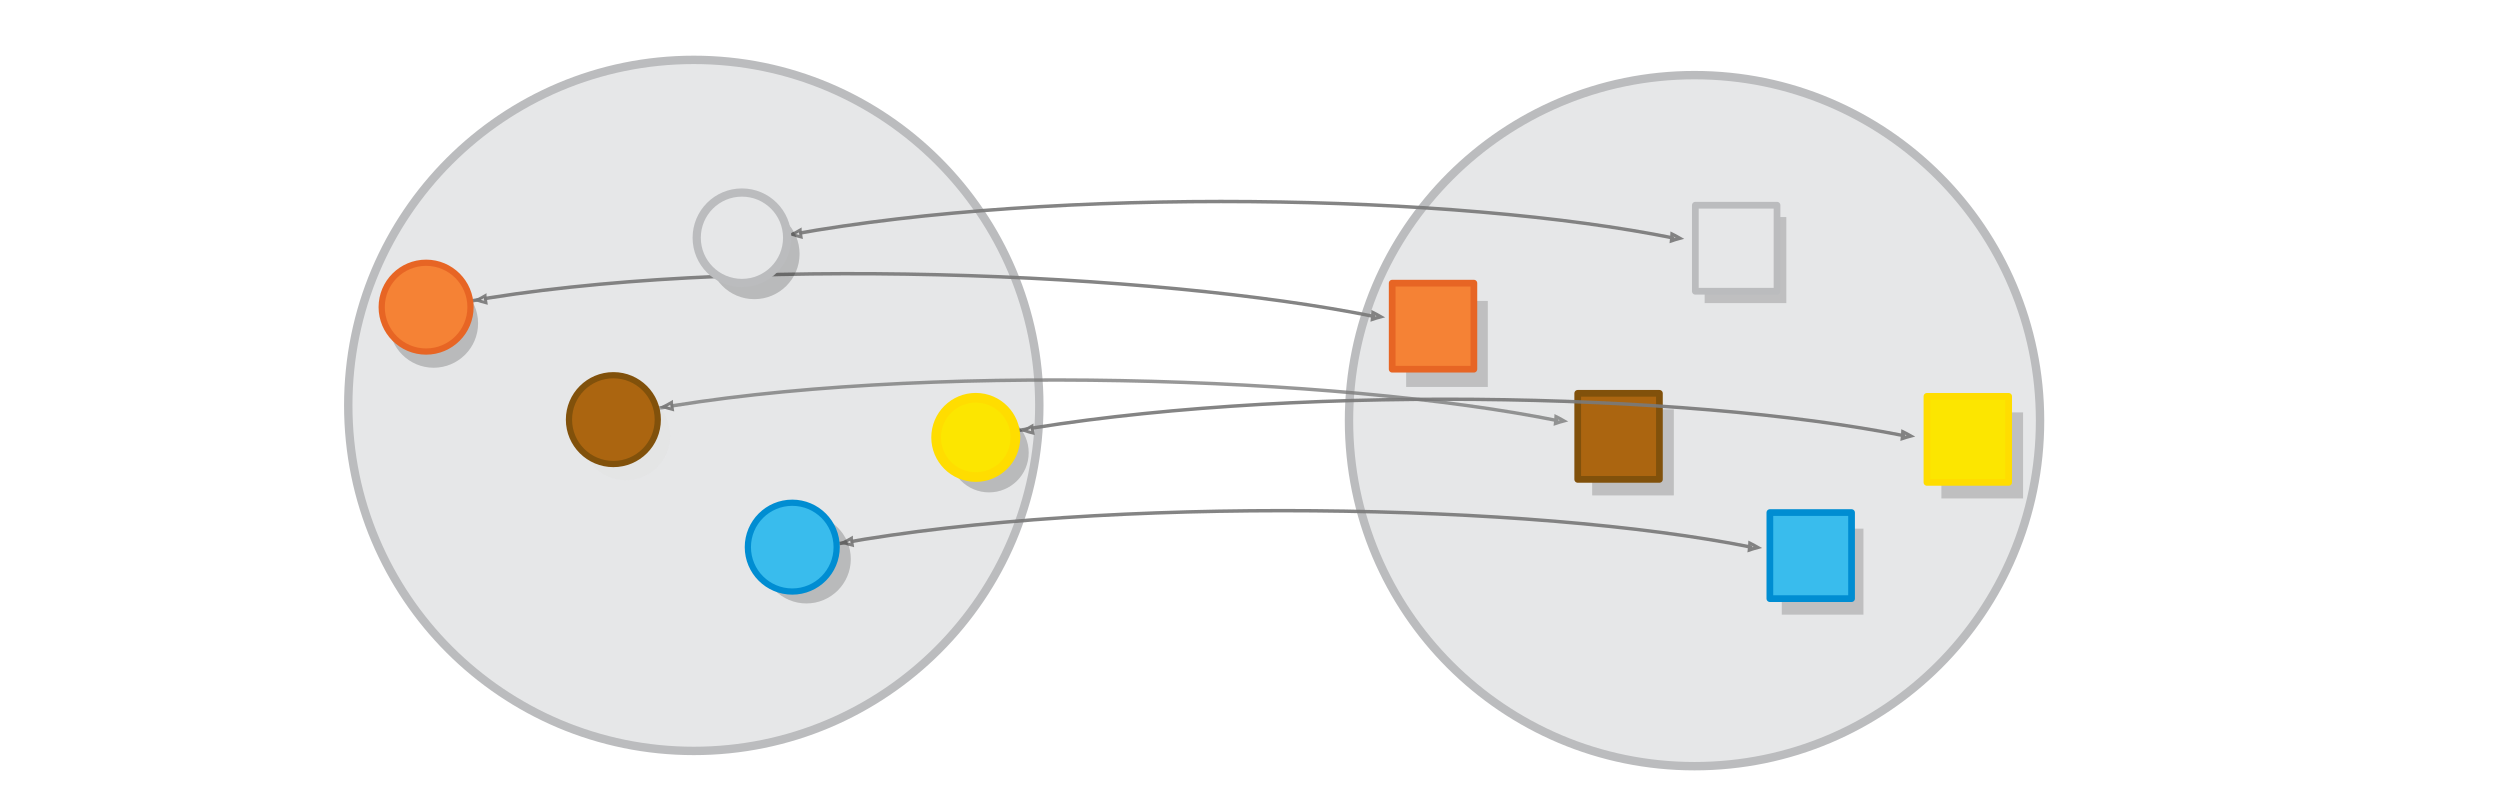
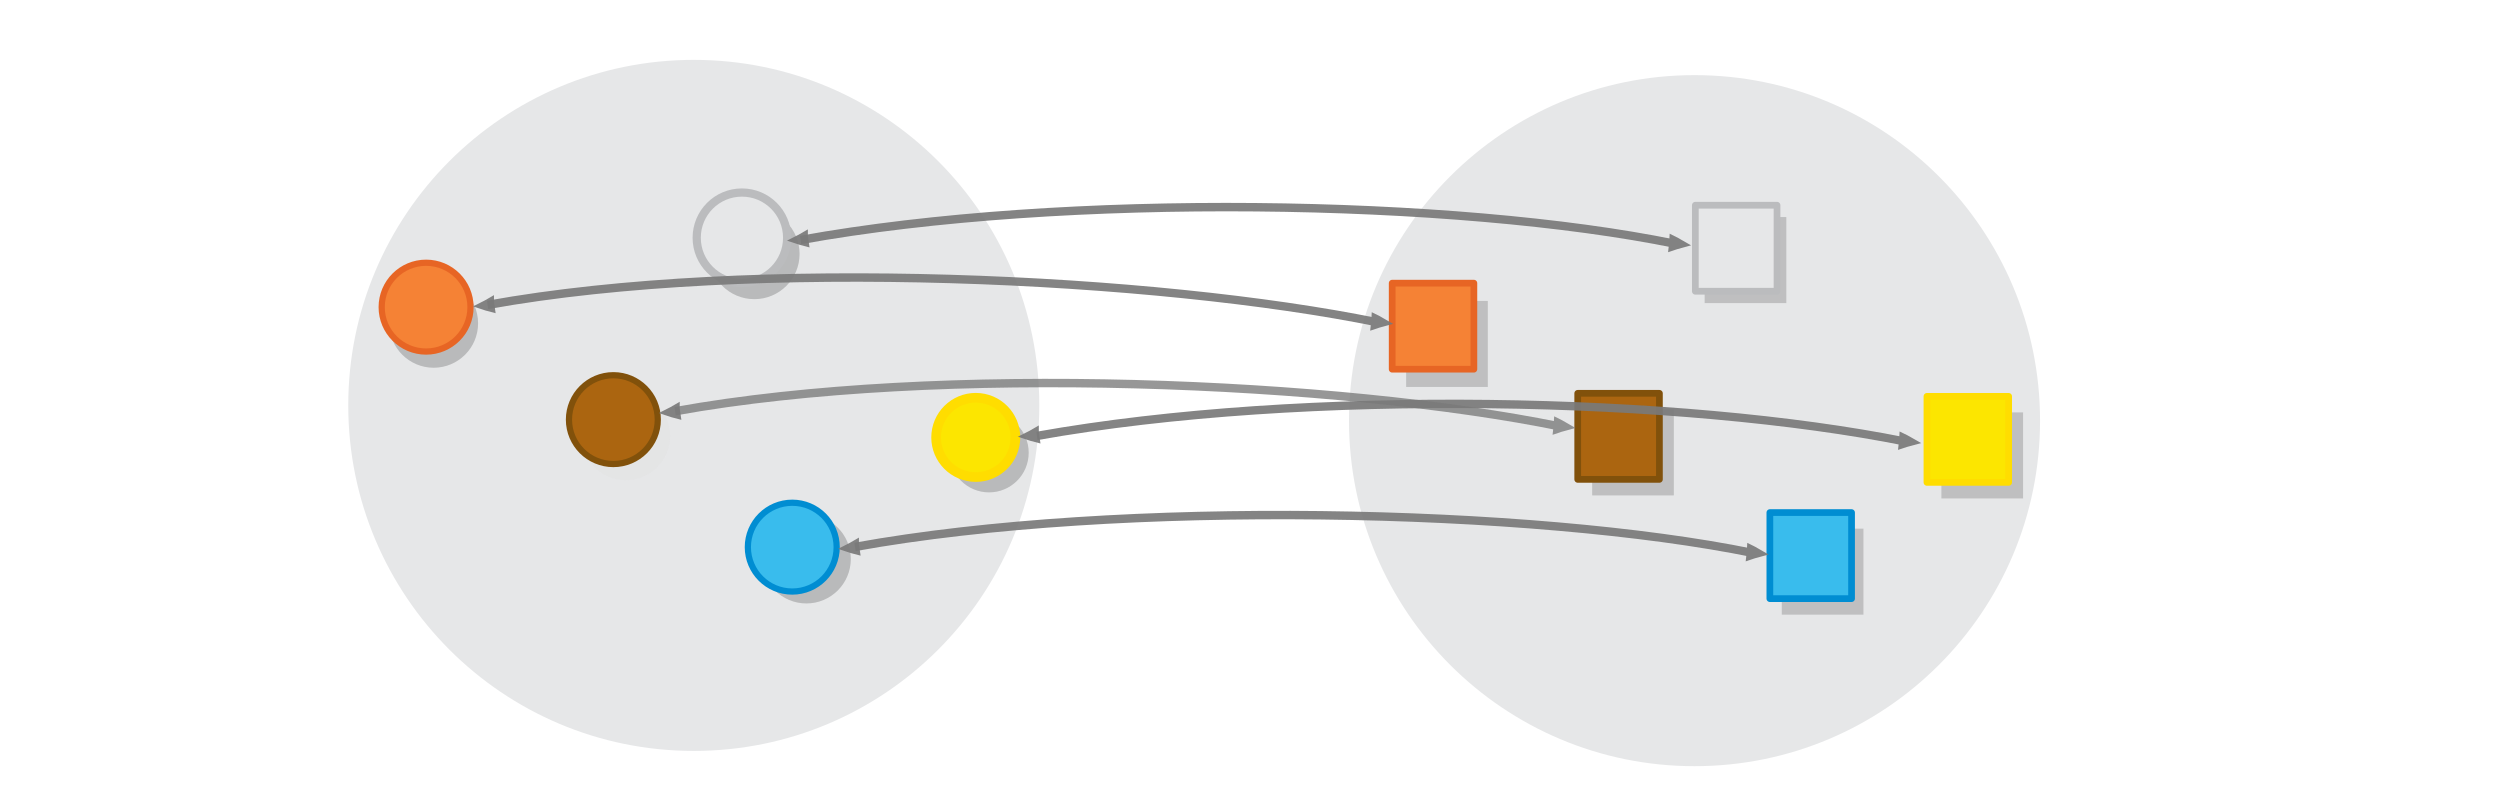
<svg xmlns="http://www.w3.org/2000/svg" viewBox="0 0 595.3 189.5" version="1.1" id="svg15613">
  <defs id="defs15617" />
  <g id="g42748" transform="matrix(1.166786,0,0,1.166786,-128.9639,-40.07098)" />
-   <circle style="fill:#e6e7e8;stroke:#bbbcbe;stroke-width:2;stroke-miterlimit:10;stroke-dasharray:none;stroke-opacity:1" id="circle15601-9-4-4" r="82.277" cy="96.533" cx="165.204" />
+   <circle style="fill:#e6e7e8;stroke:none;stroke-width:2;stroke-miterlimit:10;stroke-dasharray:none;stroke-opacity:1" id="circle15601-9-4-4" r="82.277" cy="96.533" cx="165.204" />
  <g id="g42748-8" transform="matrix(1.166786,0,0,1.166786,146.5189,-36.43775)" />
-   <circle style="fill:#e6e7e8;stroke:#bbbcbe;stroke-width:2;stroke-miterlimit:10;stroke-dasharray:none;stroke-opacity:1" id="circle15601-9-4-4-1" r="82.277" cy="100.166" cx="403.5" />
+   <circle style="fill:#e6e7e8;stroke:none;stroke-width:2;stroke-miterlimit:10;stroke-dasharray:none;stroke-opacity:1" id="circle15601-9-4-4-1" r="82.277" cy="100.166" cx="403.5" />
  <g id="g10229-2" transform="matrix(0.5767326,0,0,0.5767326,256.3465,41.75014)">
    <rect style="opacity:0.23;fill:#3a3a3a;fill-opacity:1;stroke:#cccccc;stroke-width:0;stroke-linecap:round;stroke-linejoin:round;stroke-miterlimit:10;stroke-dasharray:none;stroke-dashoffset:0;stroke-opacity:1" id="rect24164-1-7" width="33.725" height="35.524" x="212.889" y="96.631" />
    <rect style="opacity:0.23;fill:#3a3a3a;fill-opacity:1;stroke:#cccccc;stroke-width:0;stroke-linecap:round;stroke-linejoin:round;stroke-miterlimit:10;stroke-dasharray:none;stroke-dashoffset:0;stroke-opacity:1" id="rect24164-1-7-5" width="33.725" height="35.524" x="259.326" y="17.222" />
    <rect style="opacity:0.23;fill:#3a3a3a;fill-opacity:1;stroke:#cccccc;stroke-width:0;stroke-linecap:round;stroke-linejoin:round;stroke-miterlimit:10;stroke-dasharray:none;stroke-dashoffset:0;stroke-opacity:1" id="rect24164-1" width="33.725" height="35.524" x="136.087" y="51.856" />
    <rect style="opacity:1;fill:#f58235;fill-opacity:1;stroke:#e76524;stroke-width:2.778;stroke-linecap:round;stroke-linejoin:round;stroke-miterlimit:10;stroke-dasharray:none;stroke-dashoffset:0;stroke-opacity:1" id="rect24164" width="33.725" height="35.524" x="130.322" y="44.52" />
    <rect style="opacity:0.23;fill:#3a3a3a;fill-opacity:1;stroke:#cccccc;stroke-width:0;stroke-linecap:round;stroke-linejoin:round;stroke-miterlimit:10;stroke-dasharray:none;stroke-dashoffset:0;stroke-opacity:1" id="rect24164-1-7-4-8" width="33.725" height="35.524" x="291.173" y="145.871" />
    <rect style="opacity:0.23;fill:#3a3a3a;fill-opacity:1;stroke:#cccccc;stroke-width:0;stroke-linecap:round;stroke-linejoin:round;stroke-miterlimit:10;stroke-dasharray:none;stroke-dashoffset:0;stroke-opacity:1" id="rect24164-1-7-4" width="33.725" height="35.524" x="357.077" y="97.88" />
    <rect style="opacity:1;fill:#ab6510;fill-opacity:1;stroke:#81510b;stroke-width:2.777;stroke-linecap:round;stroke-linejoin:round;stroke-miterlimit:10;stroke-dasharray:none;stroke-dashoffset:0;stroke-opacity:1" id="rect24164-8" width="33.725" height="35.524" x="206.928" y="90.005" />
    <rect style="opacity:1;fill:#e6e7e8;fill-opacity:1;stroke:#bbbcbe;stroke-width:2.777;stroke-linecap:round;stroke-linejoin:round;stroke-miterlimit:10;stroke-dasharray:none;stroke-dashoffset:0;stroke-opacity:1" id="rect24164-8-7" width="33.725" height="35.524" x="255.488" y="12.336" />
    <rect style="opacity:1;fill:#fce600;fill-opacity:1;stroke:#ffdd00;stroke-width:2.777;stroke-linecap:round;stroke-linejoin:round;stroke-miterlimit:10;stroke-dasharray:none;stroke-dashoffset:0;stroke-opacity:1" id="rect24164-8-1" width="33.725" height="35.524" x="351.116" y="91.255" />
    <rect style="opacity:1;fill:#39bced;fill-opacity:1;stroke:#008dd2;stroke-width:2.777;stroke-linecap:round;stroke-linejoin:round;stroke-miterlimit:10;stroke-dasharray:none;stroke-dashoffset:0;stroke-opacity:1" id="rect24164-8-1-5" width="33.725" height="35.524" x="286.26" y="139.245" />
-   </g>
-   <g transform="translate(0.1232745,-2.003211)" id="g24413" style="stroke:#797979;stroke-width:0.7;stroke-miterlimit:10;stroke-dasharray:none;stroke-opacity:1">
-     <g style="display:inline;opacity:0.919;fill:#dddddd;stroke:#797979;stroke-width:3.887;stroke-miterlimit:10;stroke-dasharray:none;stroke-opacity:1" id="g1482-7-0-1-0-3-9" transform="matrix(0.1524171,8.9640524e-4,0.00951498,0.2128515,350.1593,12.31869)">
-       <path style="stroke:#797979;stroke-width:3.887;stroke-miterlimit:10;stroke-dasharray:none;stroke-opacity:1" id="path1478-7-9-0-19-0-7" d="m 298.847,219.752 c 4.5,-1.111 9.2,-2.108 14.027,-3.049 -4.045,-1.706 -8.315,-3.342 -12.812,-4.909 -0.408,2.779 -0.491,4.959 -1.214,7.958 z" />
-       <path style="fill:none;stroke:#797979;stroke-width:3.887;stroke-miterlimit:10;stroke-dasharray:none;stroke-opacity:1;paint-order:markers fill stroke" id="path1480-1-3-1-5-7-5" d="M -1074.439,218.269 C -655.761,162.833 -34.288,168.429 303.994,216.713" />
-     </g>
-     <g style="display:inline;opacity:0.919;fill:#dddddd;stroke:#797979;stroke-width:3.855;stroke-miterlimit:10;stroke-dasharray:none;stroke-opacity:1" id="g1482-7-0-1-0-3-9-48" transform="matrix(0.1549172,8.9640524e-4,0.00967106,0.2128515,404.3441,59.40354)">
-       <path style="stroke:#797979;stroke-width:3.855;stroke-miterlimit:10;stroke-dasharray:none;stroke-opacity:1" id="path1478-7-9-0-19-0-7-88" d="m 298.847,219.752 c 4.5,-1.111 9.2,-2.108 14.027,-3.049 -4.045,-1.706 -8.315,-3.342 -12.812,-4.909 -0.408,2.779 -0.491,4.959 -1.214,7.958 z" />
-       <path style="fill:none;stroke:#797979;stroke-width:3.855;stroke-miterlimit:10;stroke-dasharray:none;stroke-opacity:1;paint-order:markers fill stroke" id="path1480-1-3-1-5-7-5-9" d="M -1074.439,218.269 C -655.761,162.833 -34.288,168.429 303.994,216.713" />
-     </g>
-     <g style="display:inline;opacity:0.919;fill:#dddddd;stroke:#797979;stroke-width:3.887;stroke-miterlimit:10;stroke-dasharray:none;stroke-opacity:1" id="g1482-7-0-1-0-3-9-7" transform="matrix(0.1524171,8.9640524e-4,0.00951498,0.2128515,368.7076,85.93573)">
-       <path style="stroke:#797979;stroke-width:3.887;stroke-miterlimit:10;stroke-dasharray:none;stroke-opacity:1" id="path1478-7-9-0-19-0-7-7" d="m 298.847,219.752 c 4.5,-1.111 9.2,-2.108 14.027,-3.049 -4.045,-1.706 -8.315,-3.342 -12.812,-4.909 -0.408,2.779 -0.491,4.959 -1.214,7.958 z" />
-       <path style="fill:none;stroke:#797979;stroke-width:3.887;stroke-miterlimit:10;stroke-dasharray:none;stroke-opacity:1;paint-order:markers fill stroke" id="path1480-1-3-1-5-7-5-64" d="M -1122.126,218.47 C -703.448,163.033 -34.288,168.429 303.994,216.713" />
-     </g>
-     <g style="display:inline;opacity:0.77;fill:#dddddd;stroke:#797979;stroke-width:3.887;stroke-miterlimit:10;stroke-dasharray:none;stroke-opacity:1" id="g1482-7-0-1-0-3-9-30" transform="matrix(0.1524171,8.9640524e-4,0.00951498,0.2128515,322.5445,55.80146)">
-       <path style="stroke:#797979;stroke-width:3.887;stroke-miterlimit:10;stroke-dasharray:none;stroke-opacity:1" id="path1478-7-9-0-19-0-7-30" d="m 298.847,219.752 c 4.5,-1.111 9.2,-2.108 14.027,-3.049 -4.045,-1.706 -8.315,-3.342 -12.812,-4.909 -0.408,2.779 -0.491,4.959 -1.214,7.958 z" />
-       <path style="fill:none;stroke:#797979;stroke-width:3.887;stroke-miterlimit:10;stroke-dasharray:none;stroke-opacity:1;paint-order:markers fill stroke" id="path1480-1-3-1-5-7-5-92" d="M -1116.015,210.412 C -697.337,154.975 -34.288,168.429 303.994,216.713" />
-     </g>
-     <g style="display:inline;opacity:0.919;fill:#dddddd;stroke:#797979;stroke-width:3.887;stroke-miterlimit:10;stroke-dasharray:none;stroke-opacity:1" id="g1482-7-0-1-0-3-9-5" transform="matrix(0.1524171,8.9640524e-4,0.00951498,0.2128515,278.946,31.01015)">
-       <path style="stroke:#797979;stroke-width:3.887;stroke-miterlimit:10;stroke-dasharray:none;stroke-opacity:1" id="path1478-7-9-0-19-0-7-4" d="m 298.847,219.752 c 4.5,-1.111 9.2,-2.108 14.027,-3.049 -4.045,-1.706 -8.315,-3.342 -12.812,-4.909 -0.408,2.779 -0.491,4.959 -1.214,7.958 z" />
-       <path style="fill:none;stroke:#797979;stroke-width:3.887;stroke-miterlimit:10;stroke-dasharray:none;stroke-opacity:1;paint-order:markers fill stroke" id="path1480-1-3-1-5-7-5-05" d="M -1118.569,206.406 C -699.891,150.97 -34.288,168.429 303.994,216.713" />
-     </g>
-     <path style="display:inline;opacity:0.919;fill:#dddddd;stroke:#797979;stroke-width:0.7;stroke-miterlimit:10;stroke-dasharray:none;stroke-opacity:1" id="path1478-7-9-0-19-0-7-5" d="m 190.413,56.77 c -0.615,0.363 -1.266,0.708 -1.939,1.045 0.693,0.233 1.417,0.445 2.17,0.636 -0.083,-0.586 -0.184,-1.039 -0.231,-1.68 z" />
-     <path style="display:inline;opacity:0.919;fill:#dddddd;stroke:#797979;stroke-width:0.7;stroke-miterlimit:10;stroke-dasharray:none;stroke-opacity:1" id="path1478-7-9-0-19-0-7-5-4" d="m 115.379,72.43 c -0.615,0.363 -1.266,0.708 -1.939,1.045 0.693,0.233 1.417,0.445 2.17,0.636 -0.083,-0.586 -0.184,-1.039 -0.231,-1.68 z" />
-     <path style="display:inline;opacity:0.919;fill:#dddddd;stroke:#797979;stroke-width:0.7;stroke-miterlimit:10;stroke-dasharray:none;stroke-opacity:1" id="path1478-7-9-0-19-0-7-5-8" d="m 159.775,97.826 c -0.615,0.363 -1.266,0.708 -1.939,1.045 0.693,0.233 1.417,0.445 2.17,0.636 -0.083,-0.586 -0.184,-1.039 -0.231,-1.68 z" />
-     <path style="display:inline;opacity:0.919;fill:#dddddd;stroke:#797979;stroke-width:0.7;stroke-miterlimit:10;stroke-dasharray:none;stroke-opacity:1" id="path1478-7-9-0-19-0-7-5-1" d="m 202.619,130.164 c -0.615,0.363 -1.266,0.708 -1.939,1.045 0.693,0.233 1.417,0.445 2.17,0.636 -0.083,-0.586 -0.184,-1.039 -0.231,-1.68 z" />
-     <path style="display:inline;opacity:0.919;fill:#dddddd;stroke:#797979;stroke-width:0.7;stroke-miterlimit:10;stroke-dasharray:none;stroke-opacity:1" id="path1478-7-9-0-19-0-7-5-4-9" d="m 245.615,103.459 c -0.615,0.363 -1.266,0.708 -1.939,1.045 0.693,0.233 1.417,0.445 2.17,0.636 -0.083,-0.586 -0.184,-1.039 -0.231,-1.68 z" />
  </g>
  <g id="g10229" transform="matrix(0.5767326,0,0,0.5767326,15.02822,39.02364)">
    <circle style="fill:#030303;fill-opacity:1;stroke:none;stroke-width:2.57;stroke-miterlimit:10;opacity:0.203" id="circle15603-3-6" r="18.334" cy="65.832" cx="152.996" />
    <circle style="fill:#030303;fill-opacity:1;stroke:none;stroke-width:3.394;stroke-miterlimit:10;stroke-dasharray:none;stroke-opacity:1;opacity:0.203" id="circle15601-9-4-6" r="18.672" cy="37.181" cx="285.394" />
    <circle style="fill:#030303;fill-opacity:1;stroke:none;stroke-width:2.57;stroke-miterlimit:10;opacity:0.203" id="circle15605-4-4" r="18.334" cy="163.151" cx="306.882" />
    <circle transform="rotate(-84.23278)" style="fill:#030303;fill-opacity:1;stroke:none;stroke-width:3.993;stroke-miterlimit:10;opacity:0.203" id="circle3379-9" r="16.369" cy="392.346" cx="-80.242" />
    <circle style="fill:#f58235;stroke:#e76524;stroke-width:2.57;stroke-miterlimit:10" id="circle15603-3" r="18.334" cy="59.151" cx="149.869" />
    <circle style="fill:#e6e7e8;stroke:#bbbcbe;stroke-width:3.394;stroke-miterlimit:10;stroke-dasharray:none;stroke-opacity:1" id="circle15601-9-4" r="18.672" cy="30.5" cx="280.267" />
    <circle style="fill:#dedede;fill-opacity:1;stroke:none;stroke-width:2.57;stroke-miterlimit:10;stroke-opacity:1;opacity:0.284" id="circle15605-2" r="18.334" cy="112.27" cx="232.318" />
    <circle style="fill:#ab6510;fill-opacity:1;stroke:#81510b;stroke-width:2.57;stroke-miterlimit:10;stroke-opacity:1" id="circle15605" r="18.334" cy="105.588" cx="227.191" />
    <circle transform="rotate(-84.23278)" style="fill:#fce600;stroke:#ffdd00;stroke-width:3.993;stroke-miterlimit:10" id="circle3379" r="16.369" cy="386.257" cx="-74.496" />
    <circle style="fill:#39bced;stroke:#008dd2;stroke-width:2.57;stroke-miterlimit:10" id="circle15605-4" r="18.334" cy="158.238" cx="301.049" />
  </g>
+   <g id="g24413-9" style="stroke:#797979;stroke-width:1.7;stroke-miterlimit:10;stroke-dasharray:none;stroke-opacity:1" transform="matrix(0.9961665,0,0,1,1.840792,-0.6686774)">
+     <g style="display:inline;opacity:0.919;fill:#dddddd;stroke:#797979;stroke-width:9.44;stroke-miterlimit:10;stroke-dasharray:none;stroke-opacity:1" id="g1482-7-0-1-0-3-9-3" transform="matrix(0.1524171,8.9640524e-4,0.00951498,0.2128515,350.1593,12.31869)">
+       <path style="stroke:#797979;stroke-width:9.44;stroke-miterlimit:10;stroke-dasharray:none;stroke-opacity:1" id="path1478-7-9-0-19-0-7-9" d="m 298.847,219.752 c 4.5,-1.111 9.2,-2.108 14.027,-3.049 -4.045,-1.706 -8.315,-3.342 -12.812,-4.909 -0.408,2.779 -0.491,4.959 -1.214,7.958 z" />
+       <path style="fill:none;stroke:#797979;stroke-width:9.44;stroke-miterlimit:10;stroke-dasharray:none;stroke-opacity:1;paint-order:markers fill stroke" id="path1480-1-3-1-5-7-5-0" d="M -1067.523,218.24 C -648.845,162.803 -34.288,168.429 303.994,216.713" />
+     </g>
+     <g style="display:inline;opacity:0.919;fill:#dddddd;stroke:#797979;stroke-width:9.363;stroke-miterlimit:10;stroke-dasharray:none;stroke-opacity:1" id="g1482-7-0-1-0-3-9-48-8" transform="matrix(0.1549172,8.9640524e-4,0.00967106,0.2128515,404.3441,59.40354)">
+       <path style="stroke:#797979;stroke-width:9.363;stroke-miterlimit:10;stroke-dasharray:none;stroke-opacity:1" id="path1478-7-9-0-19-0-7-88-8" d="m 298.847,219.752 c 4.5,-1.111 9.2,-2.108 14.027,-3.049 -4.045,-1.706 -8.315,-3.342 -12.812,-4.909 -0.408,2.779 -0.491,4.959 -1.214,7.958 z" />
+       <path style="fill:none;stroke:#797979;stroke-width:9.363;stroke-miterlimit:10;stroke-dasharray:none;stroke-opacity:1;paint-order:markers fill stroke" id="path1480-1-3-1-5-7-5-9-5" d="M -1035.545,216.095 C -616.867,160.658 -34.288,168.429 303.994,216.713" />
+     </g>
+     <g style="display:inline;opacity:0.919;fill:#dddddd;stroke:#797979;stroke-width:9.44;stroke-miterlimit:10;stroke-dasharray:none;stroke-opacity:1" id="g1482-7-0-1-0-3-9-7-0" transform="matrix(0.1524171,8.9640524e-4,0.00951498,0.2128515,368.7076,85.93573)">
+       <path style="stroke:#797979;stroke-width:9.44;stroke-miterlimit:10;stroke-dasharray:none;stroke-opacity:1" id="path1478-7-9-0-19-0-7-7-9" d="m 298.847,219.752 c 4.5,-1.111 9.2,-2.108 14.027,-3.049 -4.045,-1.706 -8.315,-3.342 -12.812,-4.909 -0.408,2.779 -0.491,4.959 -1.214,7.958 z" />
+       <path style="fill:none;stroke:#797979;stroke-width:9.44;stroke-miterlimit:10;stroke-dasharray:none;stroke-opacity:1;paint-order:markers fill stroke" id="path1480-1-3-1-5-7-5-64-6" d="M -1103.816,215.917 C -685.138,160.481 -34.288,168.429 303.994,216.713" />
+     </g>
+     <g style="display:inline;opacity:0.77;fill:#dddddd;stroke:#797979;stroke-width:9.44;stroke-miterlimit:10;stroke-dasharray:none;stroke-opacity:1" id="g1482-7-0-1-0-3-9-30-3" transform="matrix(0.1524171,8.9640524e-4,0.00951498,0.2128515,322.5445,55.80146)">
+       <path style="stroke:#797979;stroke-width:9.44;stroke-miterlimit:10;stroke-dasharray:none;stroke-opacity:1" id="path1478-7-9-0-19-0-7-30-8" d="m 298.847,219.752 c 4.5,-1.111 9.2,-2.108 14.027,-3.049 -4.045,-1.706 -8.315,-3.342 -12.812,-4.909 -0.408,2.779 -0.491,4.959 -1.214,7.958 z" />
+       <path style="fill:none;stroke:#797979;stroke-width:9.44;stroke-miterlimit:10;stroke-dasharray:none;stroke-opacity:1;paint-order:markers fill stroke" id="path1480-1-3-1-5-7-5-92-5" d="M -1082.438,205.628 C -663.76,150.192 -34.288,168.429 303.994,216.713" />
+     </g>
+     <g style="display:inline;opacity:0.919;fill:#dddddd;stroke:#797979;stroke-width:9.44;stroke-miterlimit:10;stroke-dasharray:none;stroke-opacity:1" id="g1482-7-0-1-0-3-9-5-6" transform="matrix(0.1524171,8.9640524e-4,0.00951498,0.2128515,278.946,31.01015)">
+       <path style="stroke:#797979;stroke-width:9.44;stroke-miterlimit:10;stroke-dasharray:none;stroke-opacity:1" id="path1478-7-9-0-19-0-7-4-1" d="m 298.847,219.752 c 4.5,-1.111 9.2,-2.108 14.027,-3.049 -4.045,-1.706 -8.315,-3.342 -12.812,-4.909 -0.408,2.779 -0.491,4.959 -1.214,7.958 z" />
+       <path style="fill:none;stroke:#797979;stroke-width:9.44;stroke-miterlimit:10;stroke-dasharray:none;stroke-opacity:1;paint-order:markers fill stroke" id="path1480-1-3-1-5-7-5-05-1" d="M -1090.277,203.192 C -671.599,147.756 -34.288,168.429 303.994,216.713" />
+     </g>
+     <path style="display:inline;opacity:0.919;fill:#dddddd;stroke:#797979;stroke-width:1.7;stroke-miterlimit:10;stroke-dasharray:none;stroke-opacity:1" id="path1478-7-9-0-19-0-7-5-5" d="m 190.413,56.77 c -0.615,0.363 -1.266,0.708 -1.939,1.045 0.693,0.233 1.417,0.445 2.17,0.636 -0.083,-0.586 -0.184,-1.039 -0.231,-1.68 z" />
+     <path style="display:inline;opacity:0.919;fill:#dddddd;stroke:#797979;stroke-width:1.7;stroke-miterlimit:10;stroke-dasharray:none;stroke-opacity:1" id="path1478-7-9-0-19-0-7-5-4-98" d="m 115.379,72.43 c -0.615,0.363 -1.266,0.708 -1.939,1.045 0.693,0.233 1.417,0.445 2.17,0.636 -0.083,-0.586 -0.184,-1.039 -0.231,-1.68 z" />
+     <path style="display:inline;opacity:0.919;fill:#dddddd;stroke:#797979;stroke-width:1.7;stroke-miterlimit:10;stroke-dasharray:none;stroke-opacity:1" id="path1478-7-9-0-19-0-7-5-8-4" d="m 159.775,97.826 c -0.615,0.363 -1.266,0.708 -1.939,1.045 0.693,0.233 1.417,0.445 2.17,0.636 -0.083,-0.586 -0.184,-1.039 -0.231,-1.68 z" />
+     <path style="display:inline;opacity:0.919;fill:#dddddd;stroke:#797979;stroke-width:1.7;stroke-miterlimit:10;stroke-dasharray:none;stroke-opacity:1" id="path1478-7-9-0-19-0-7-5-1-8" d="m 202.619,130.164 c -0.615,0.363 -1.266,0.708 -1.939,1.045 0.693,0.233 1.417,0.445 2.17,0.636 -0.083,-0.586 -0.184,-1.039 -0.231,-1.68 z" />
+     <path style="display:inline;opacity:0.919;fill:#dddddd;stroke:#797979;stroke-width:1.7;stroke-miterlimit:10;stroke-dasharray:none;stroke-opacity:1" id="path1478-7-9-0-19-0-7-5-4-9-1" d="m 245.615,103.459 c -0.615,0.363 -1.266,0.708 -1.939,1.045 0.693,0.233 1.417,0.445 2.17,0.636 -0.083,-0.586 -0.184,-1.039 -0.231,-1.68 z" />
+   </g>
</svg>
